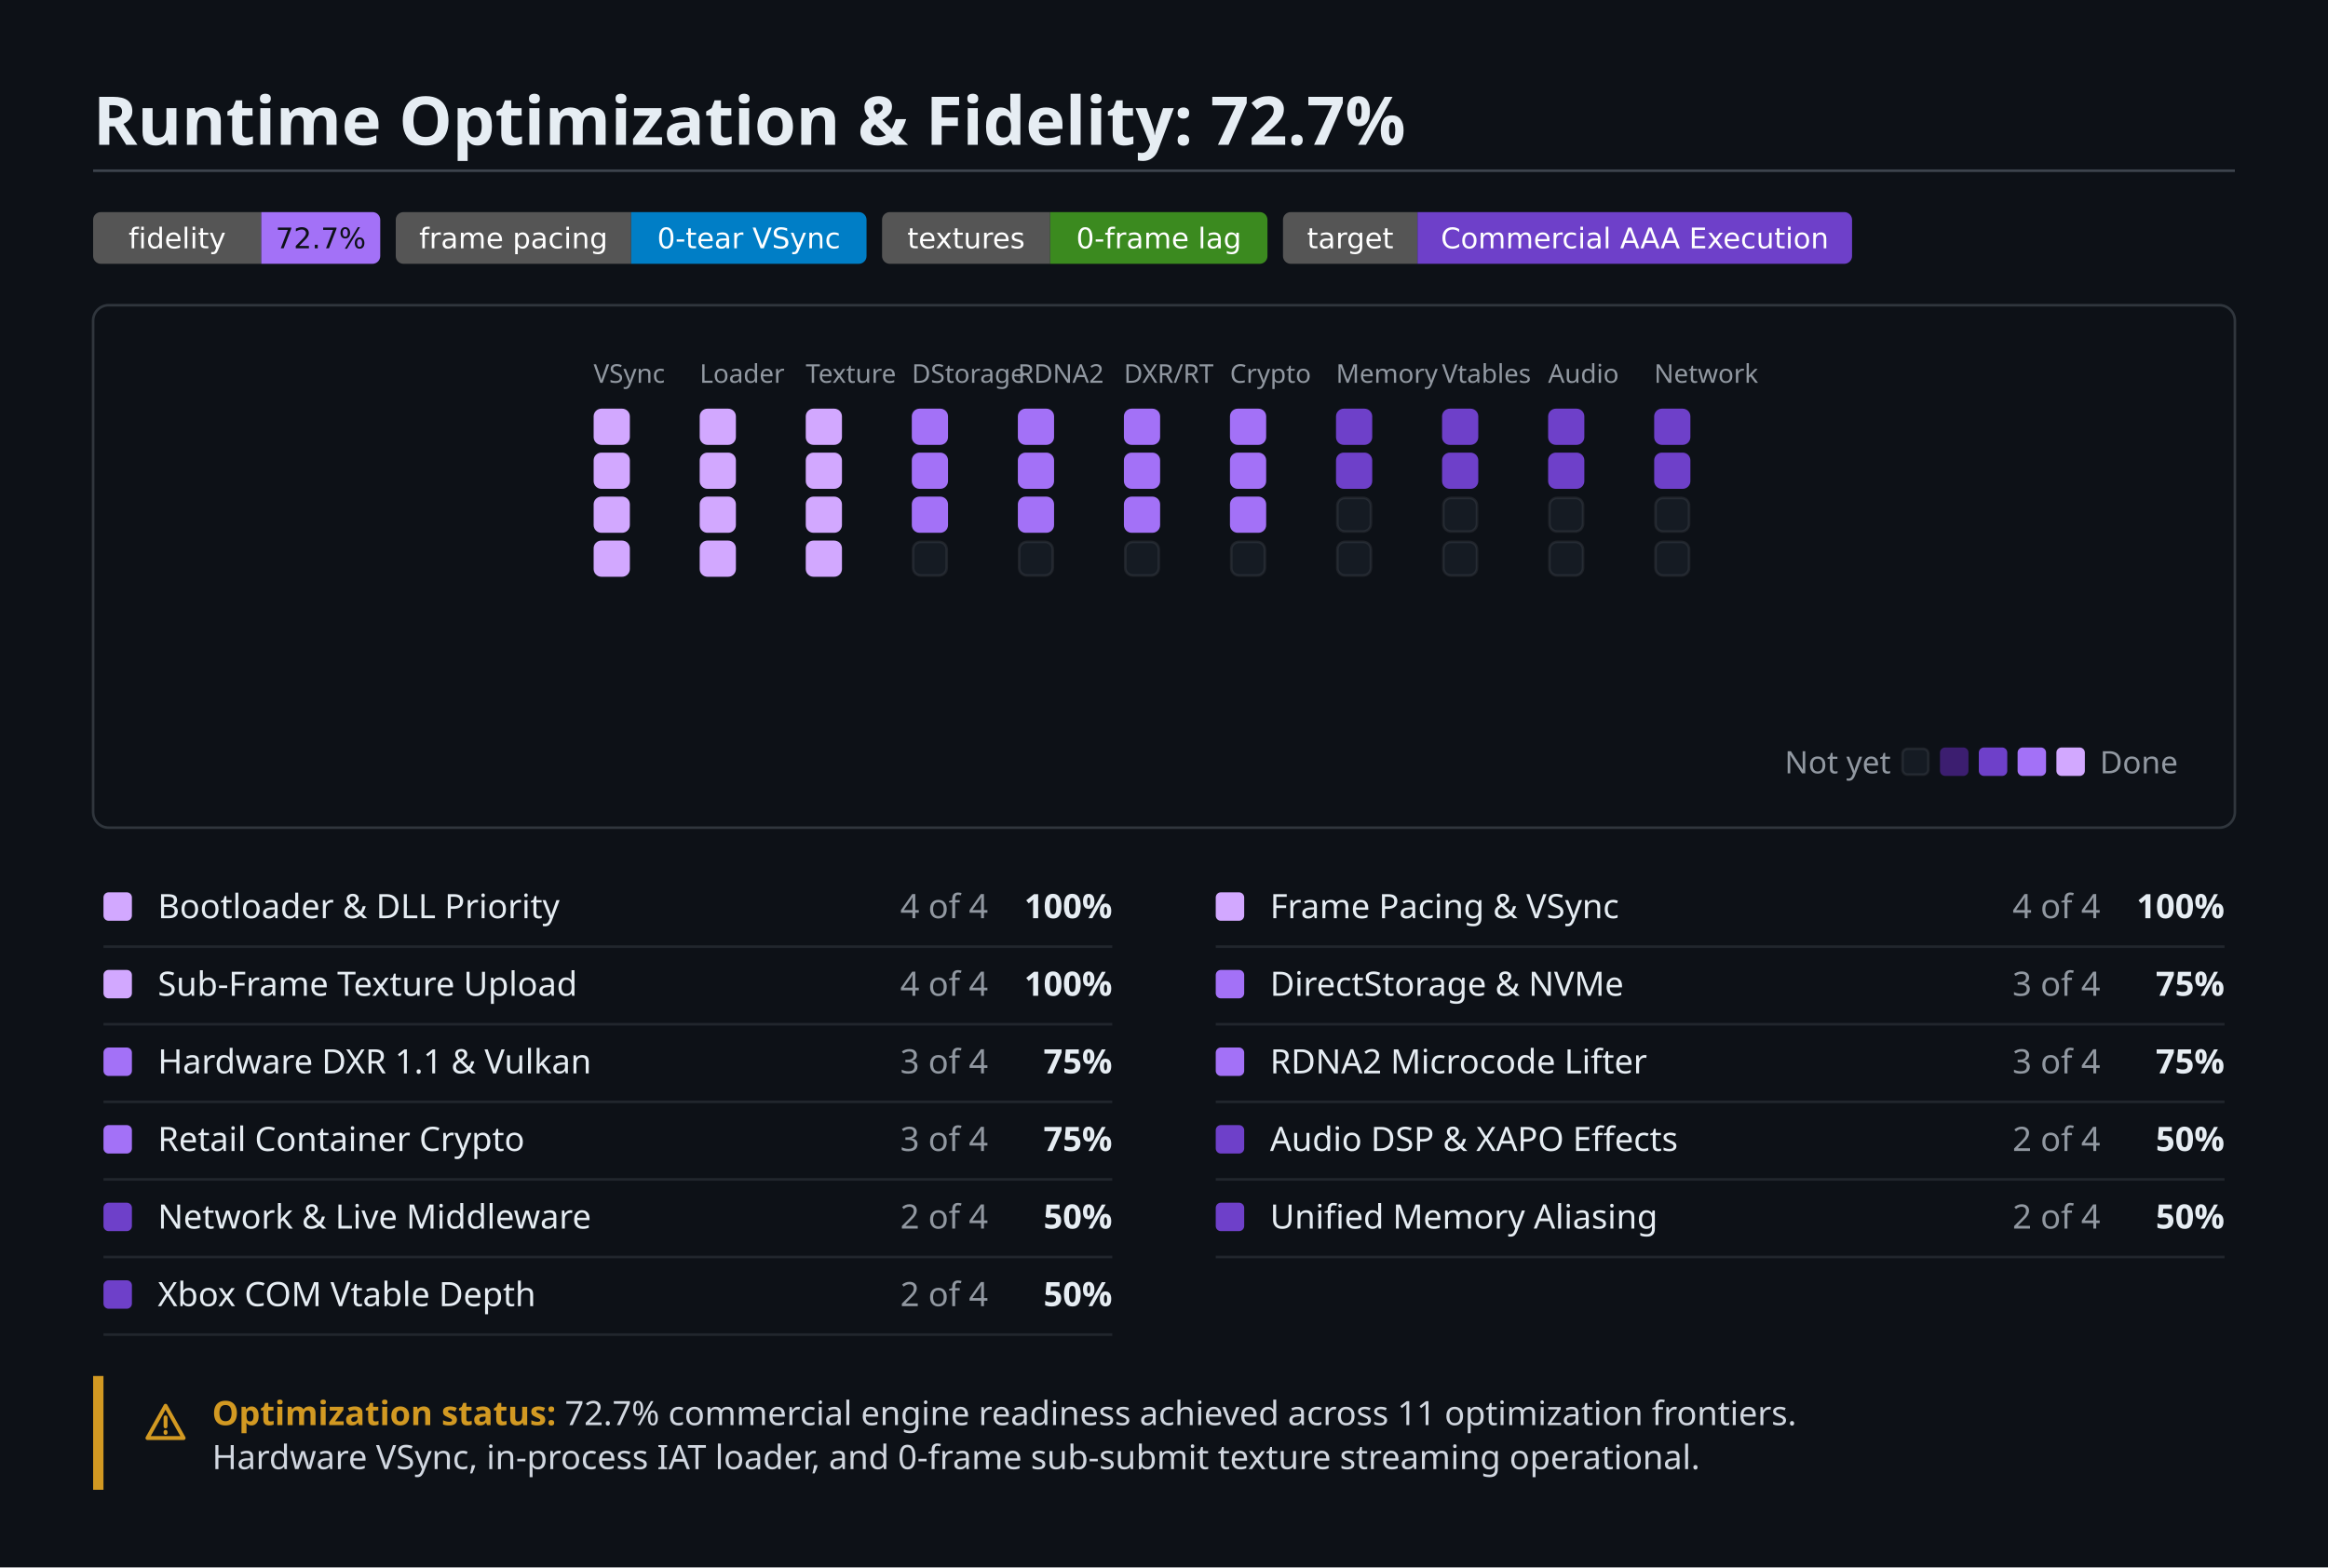
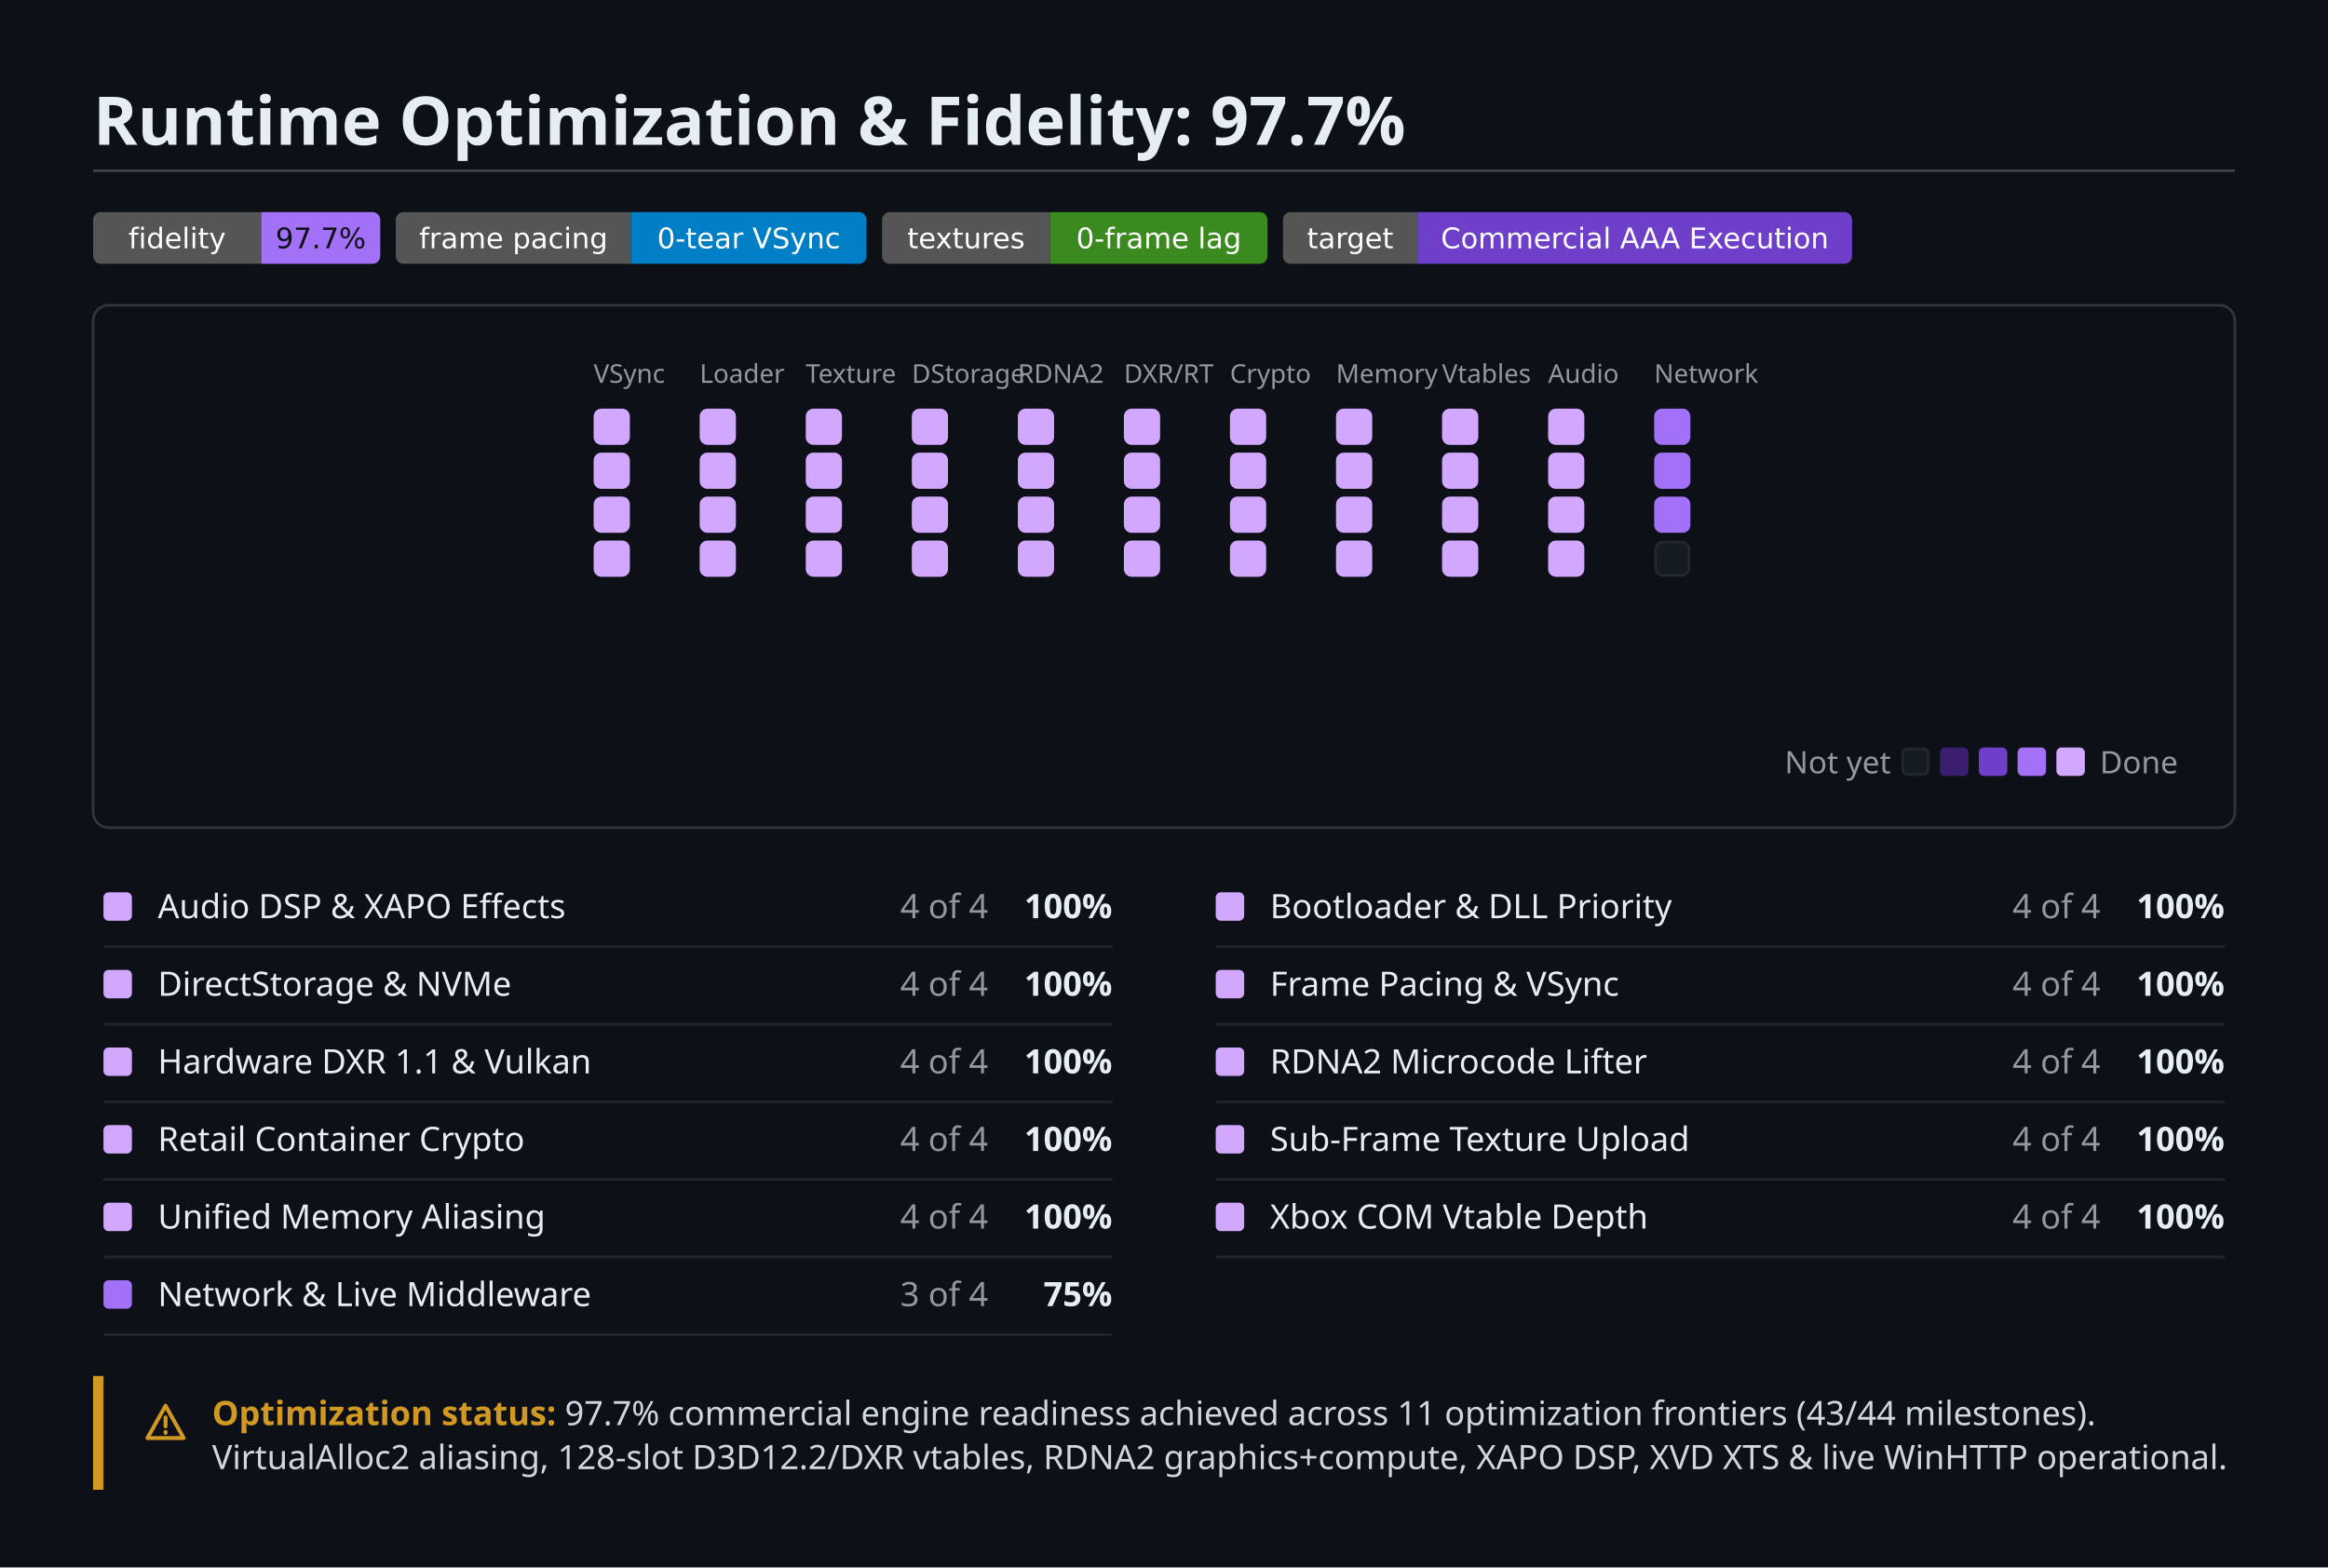
- <svg xmlns="http://www.w3.org/2000/svg" width="900" height="606" viewBox="0 0 900 606" role="img" aria-label="Runtime Optimization &amp; Fidelity: 72.7%">
+ <svg xmlns="http://www.w3.org/2000/svg" width="900" height="606" viewBox="0 0 900 606" role="img" aria-label="Runtime Optimization &amp; Fidelity: 97.7%">
  <style>
    text { font-family: 'Mona Sans', -apple-system, 'Segoe UI', 'Noto Sans', Helvetica, Arial, sans-serif; }
    .h2 { font-size: 26px; font-weight: 600; fill: #e6edf3; }
    .badge-txt { font-family: Verdana, 'DejaVu Sans', Geneva, sans-serif; font-size: 11px; fill: #ffffff; }
    .badge-txt-dark { font-family: Verdana, 'DejaVu Sans', Geneva, sans-serif; font-size: 11px; fill: #0d1117; }
    .g-label { font-size: 10px; fill: #9198a1; }
    .legend-txt { font-size: 12px; fill: #9198a1; }
    .r-name { font-size: 13px; fill: #e6edf3; }
    .r-count { font-size: 13px; fill: #9198a1; font-variant-numeric: tabular-nums; }
    .r-pct { font-size: 13px; font-weight: 600; fill: #e6edf3; font-variant-numeric: tabular-nums; }
    .callout-txt { font-size: 13px; fill: #d1d7e0; }
    .callout-lead { font-size: 13px; font-weight: 600; fill: #d29922; }
  </style>
  <rect width="900" height="606" fill="#0d1117" />
-   <text class="h2" x="36" y="56">Runtime Optimization &amp; Fidelity: 72.7%</text>
+   <text class="h2" x="36" y="56">Runtime Optimization &amp; Fidelity: 97.7%</text>
  <line x1="36" y1="66" x2="864" y2="66" stroke="#3d444d" stroke-width="1" />
  <clipPath id="bclip0">
    <rect x="36" y="82" width="111" height="20" rx="3" />
  </clipPath>
  <g clip-path="url(#bclip0)">
    <rect x="36" y="82" width="65" height="20" fill="#555555" />
    <rect x="101" y="82" width="46" height="20" fill="#a371f7" />
    <text class="badge-txt" x="68.5" y="96" text-anchor="middle">fidelity</text>
-     <text class="badge-txt-dark" x="124.0" y="96" text-anchor="middle">72.7%</text>
+     <text class="badge-txt-dark" x="124.0" y="96" text-anchor="middle">97.7%</text>
  </g>
  <clipPath id="bclip1">
    <rect x="153" y="82" width="182" height="20" rx="3" />
  </clipPath>
  <g clip-path="url(#bclip1)">
    <rect x="153" y="82" width="91" height="20" fill="#555555" />
    <rect x="244" y="82" width="91" height="20" fill="#007ec6" />
    <text class="badge-txt" x="198.5" y="96" text-anchor="middle">frame pacing</text>
    <text class="badge-txt" x="289.5" y="96" text-anchor="middle">0-tear VSync</text>
  </g>
  <clipPath id="bclip2">
    <rect x="341" y="82" width="149" height="20" rx="3" />
  </clipPath>
  <g clip-path="url(#bclip2)">
    <rect x="341" y="82" width="65" height="20" fill="#555555" />
    <rect x="406" y="82" width="84" height="20" fill="#3b8a1f" />
    <text class="badge-txt" x="373.5" y="96" text-anchor="middle">textures</text>
    <text class="badge-txt" x="448.0" y="96" text-anchor="middle">0-frame lag</text>
  </g>
  <clipPath id="bclip3">
    <rect x="496" y="82" width="220" height="20" rx="3" />
  </clipPath>
  <g clip-path="url(#bclip3)">
    <rect x="496" y="82" width="52" height="20" fill="#555555" />
    <rect x="548" y="82" width="168" height="20" fill="#6e40c9" />
    <text class="badge-txt" x="522.0" y="96" text-anchor="middle">target</text>
    <text class="badge-txt" x="632.0" y="96" text-anchor="middle">Commercial AAA Execution</text>
  </g>
  <rect x="36" y="118" width="828" height="202" rx="6" fill="#0d1117" stroke="#30363d" stroke-width="1" />
  <text class="g-label" x="229.5" y="148">VSync</text>
  <rect x="229.5" y="158.0" width="14" height="14" rx="3" fill="#d2a8ff" />
  <rect x="229.5" y="175.0" width="14" height="14" rx="3" fill="#d2a8ff" />
  <rect x="229.5" y="192.0" width="14" height="14" rx="3" fill="#d2a8ff" />
  <rect x="229.5" y="209.0" width="14" height="14" rx="3" fill="#d2a8ff" />
  <text class="g-label" x="270.5" y="148">Loader</text>
  <rect x="270.5" y="158.0" width="14" height="14" rx="3" fill="#d2a8ff" />
  <rect x="270.5" y="175.0" width="14" height="14" rx="3" fill="#d2a8ff" />
  <rect x="270.5" y="192.0" width="14" height="14" rx="3" fill="#d2a8ff" />
  <rect x="270.5" y="209.0" width="14" height="14" rx="3" fill="#d2a8ff" />
  <text class="g-label" x="311.5" y="148">Texture</text>
  <rect x="311.5" y="158.0" width="14" height="14" rx="3" fill="#d2a8ff" />
  <rect x="311.5" y="175.0" width="14" height="14" rx="3" fill="#d2a8ff" />
  <rect x="311.5" y="192.0" width="14" height="14" rx="3" fill="#d2a8ff" />
  <rect x="311.5" y="209.0" width="14" height="14" rx="3" fill="#d2a8ff" />
  <text class="g-label" x="352.5" y="148">DStorage</text>
-   <rect x="352.5" y="158.0" width="14" height="14" rx="3" fill="#a371f7" />
-   <rect x="352.5" y="175.0" width="14" height="14" rx="3" fill="#a371f7" />
-   <rect x="352.5" y="192.0" width="14" height="14" rx="3" fill="#a371f7" />
-   <rect x="353.0" y="209.5" width="13" height="13" rx="3" fill="#151b23" stroke="rgba(240,246,252,0.08)" stroke-width="1" />
+   <rect x="352.5" y="158.0" width="14" height="14" rx="3" fill="#d2a8ff" />
+   <rect x="352.5" y="175.0" width="14" height="14" rx="3" fill="#d2a8ff" />
+   <rect x="352.5" y="192.0" width="14" height="14" rx="3" fill="#d2a8ff" />
+   <rect x="352.5" y="209.0" width="14" height="14" rx="3" fill="#d2a8ff" />
  <text class="g-label" x="393.5" y="148">RDNA2</text>
-   <rect x="393.5" y="158.0" width="14" height="14" rx="3" fill="#a371f7" />
-   <rect x="393.5" y="175.0" width="14" height="14" rx="3" fill="#a371f7" />
-   <rect x="393.5" y="192.0" width="14" height="14" rx="3" fill="#a371f7" />
-   <rect x="394.0" y="209.5" width="13" height="13" rx="3" fill="#151b23" stroke="rgba(240,246,252,0.08)" stroke-width="1" />
+   <rect x="393.5" y="158.0" width="14" height="14" rx="3" fill="#d2a8ff" />
+   <rect x="393.5" y="175.0" width="14" height="14" rx="3" fill="#d2a8ff" />
+   <rect x="393.5" y="192.0" width="14" height="14" rx="3" fill="#d2a8ff" />
+   <rect x="393.5" y="209.0" width="14" height="14" rx="3" fill="#d2a8ff" />
  <text class="g-label" x="434.5" y="148">DXR/RT</text>
-   <rect x="434.5" y="158.0" width="14" height="14" rx="3" fill="#a371f7" />
-   <rect x="434.5" y="175.0" width="14" height="14" rx="3" fill="#a371f7" />
-   <rect x="434.5" y="192.0" width="14" height="14" rx="3" fill="#a371f7" />
-   <rect x="435.0" y="209.5" width="13" height="13" rx="3" fill="#151b23" stroke="rgba(240,246,252,0.08)" stroke-width="1" />
+   <rect x="434.5" y="158.0" width="14" height="14" rx="3" fill="#d2a8ff" />
+   <rect x="434.5" y="175.0" width="14" height="14" rx="3" fill="#d2a8ff" />
+   <rect x="434.5" y="192.0" width="14" height="14" rx="3" fill="#d2a8ff" />
+   <rect x="434.5" y="209.0" width="14" height="14" rx="3" fill="#d2a8ff" />
  <text class="g-label" x="475.5" y="148">Crypto</text>
-   <rect x="475.5" y="158.0" width="14" height="14" rx="3" fill="#a371f7" />
-   <rect x="475.5" y="175.0" width="14" height="14" rx="3" fill="#a371f7" />
-   <rect x="475.5" y="192.0" width="14" height="14" rx="3" fill="#a371f7" />
-   <rect x="476.0" y="209.5" width="13" height="13" rx="3" fill="#151b23" stroke="rgba(240,246,252,0.08)" stroke-width="1" />
+   <rect x="475.5" y="158.0" width="14" height="14" rx="3" fill="#d2a8ff" />
+   <rect x="475.5" y="175.0" width="14" height="14" rx="3" fill="#d2a8ff" />
+   <rect x="475.5" y="192.0" width="14" height="14" rx="3" fill="#d2a8ff" />
+   <rect x="475.5" y="209.0" width="14" height="14" rx="3" fill="#d2a8ff" />
  <text class="g-label" x="516.5" y="148">Memory</text>
-   <rect x="516.5" y="158.0" width="14" height="14" rx="3" fill="#6e40c9" />
-   <rect x="516.5" y="175.0" width="14" height="14" rx="3" fill="#6e40c9" />
-   <rect x="517.0" y="192.5" width="13" height="13" rx="3" fill="#151b23" stroke="rgba(240,246,252,0.08)" stroke-width="1" />
-   <rect x="517.0" y="209.5" width="13" height="13" rx="3" fill="#151b23" stroke="rgba(240,246,252,0.08)" stroke-width="1" />
+   <rect x="516.5" y="158.0" width="14" height="14" rx="3" fill="#d2a8ff" />
+   <rect x="516.5" y="175.0" width="14" height="14" rx="3" fill="#d2a8ff" />
+   <rect x="516.5" y="192.0" width="14" height="14" rx="3" fill="#d2a8ff" />
+   <rect x="516.5" y="209.0" width="14" height="14" rx="3" fill="#d2a8ff" />
  <text class="g-label" x="557.5" y="148">Vtables</text>
-   <rect x="557.5" y="158.0" width="14" height="14" rx="3" fill="#6e40c9" />
-   <rect x="557.5" y="175.0" width="14" height="14" rx="3" fill="#6e40c9" />
-   <rect x="558.0" y="192.5" width="13" height="13" rx="3" fill="#151b23" stroke="rgba(240,246,252,0.08)" stroke-width="1" />
-   <rect x="558.0" y="209.5" width="13" height="13" rx="3" fill="#151b23" stroke="rgba(240,246,252,0.08)" stroke-width="1" />
+   <rect x="557.5" y="158.0" width="14" height="14" rx="3" fill="#d2a8ff" />
+   <rect x="557.5" y="175.0" width="14" height="14" rx="3" fill="#d2a8ff" />
+   <rect x="557.5" y="192.0" width="14" height="14" rx="3" fill="#d2a8ff" />
+   <rect x="557.5" y="209.0" width="14" height="14" rx="3" fill="#d2a8ff" />
  <text class="g-label" x="598.5" y="148">Audio</text>
-   <rect x="598.5" y="158.0" width="14" height="14" rx="3" fill="#6e40c9" />
-   <rect x="598.5" y="175.0" width="14" height="14" rx="3" fill="#6e40c9" />
-   <rect x="599.0" y="192.5" width="13" height="13" rx="3" fill="#151b23" stroke="rgba(240,246,252,0.08)" stroke-width="1" />
-   <rect x="599.0" y="209.5" width="13" height="13" rx="3" fill="#151b23" stroke="rgba(240,246,252,0.08)" stroke-width="1" />
+   <rect x="598.5" y="158.0" width="14" height="14" rx="3" fill="#d2a8ff" />
+   <rect x="598.5" y="175.0" width="14" height="14" rx="3" fill="#d2a8ff" />
+   <rect x="598.5" y="192.0" width="14" height="14" rx="3" fill="#d2a8ff" />
+   <rect x="598.5" y="209.0" width="14" height="14" rx="3" fill="#d2a8ff" />
  <text class="g-label" x="639.5" y="148">Network</text>
-   <rect x="639.5" y="158.0" width="14" height="14" rx="3" fill="#6e40c9" />
-   <rect x="639.5" y="175.0" width="14" height="14" rx="3" fill="#6e40c9" />
-   <rect x="640.0" y="192.5" width="13" height="13" rx="3" fill="#151b23" stroke="rgba(240,246,252,0.08)" stroke-width="1" />
+   <rect x="639.5" y="158.0" width="14" height="14" rx="3" fill="#a371f7" />
+   <rect x="639.5" y="175.0" width="14" height="14" rx="3" fill="#a371f7" />
+   <rect x="639.5" y="192.0" width="14" height="14" rx="3" fill="#a371f7" />
  <rect x="640.0" y="209.5" width="13" height="13" rx="3" fill="#151b23" stroke="rgba(240,246,252,0.08)" stroke-width="1" />
  <text class="legend-txt" x="842" y="299" text-anchor="end">Done</text>
  <rect x="795.0" y="289.0" width="11" height="11" rx="2" fill="#d2a8ff" />
  <rect x="780.0" y="289.0" width="11" height="11" rx="2" fill="#a371f7" />
  <rect x="765.0" y="289.0" width="11" height="11" rx="2" fill="#6e40c9" />
  <rect x="750.0" y="289.0" width="11" height="11" rx="2" fill="#3c1e70" />
  <rect x="735.5" y="289.5" width="10" height="10" rx="2" fill="#151b23" stroke="rgba(240,246,252,0.08)" stroke-width="1" />
  <text class="legend-txt" x="731" y="299" text-anchor="end">Not yet</text>
  <rect x="40.0" y="345.0" width="11" height="11" rx="2" fill="#d2a8ff" />
-   <text class="r-name" x="61.0" y="355">Bootloader &amp; DLL Priority</text>
+   <text class="r-name" x="61.0" y="355">Audio DSP &amp; XAPO Effects</text>
  <text class="r-count" x="382.0" y="355" text-anchor="end">4 of 4</text>
  <text class="r-pct" x="430.0" y="355" text-anchor="end">100%</text>
  <line x1="40.0" y1="366" x2="430.0" y2="366" stroke="#21262d" stroke-width="1" />
  <rect x="470.0" y="345.0" width="11" height="11" rx="2" fill="#d2a8ff" />
-   <text class="r-name" x="491.0" y="355">Frame Pacing &amp; VSync</text>
+   <text class="r-name" x="491.0" y="355">Bootloader &amp; DLL Priority</text>
  <text class="r-count" x="812.0" y="355" text-anchor="end">4 of 4</text>
  <text class="r-pct" x="860.0" y="355" text-anchor="end">100%</text>
  <line x1="470.0" y1="366" x2="860.0" y2="366" stroke="#21262d" stroke-width="1" />
  <rect x="40.0" y="375.0" width="11" height="11" rx="2" fill="#d2a8ff" />
-   <text class="r-name" x="61.0" y="385">Sub-Frame Texture Upload</text>
+   <text class="r-name" x="61.0" y="385">DirectStorage &amp; NVMe</text>
  <text class="r-count" x="382.0" y="385" text-anchor="end">4 of 4</text>
  <text class="r-pct" x="430.0" y="385" text-anchor="end">100%</text>
  <line x1="40.0" y1="396" x2="430.0" y2="396" stroke="#21262d" stroke-width="1" />
-   <rect x="470.0" y="375.0" width="11" height="11" rx="2" fill="#a371f7" />
-   <text class="r-name" x="491.0" y="385">DirectStorage &amp; NVMe</text>
-   <text class="r-count" x="812.0" y="385" text-anchor="end">3 of 4</text>
-   <text class="r-pct" x="860.0" y="385" text-anchor="end">75%</text>
+   <rect x="470.0" y="375.0" width="11" height="11" rx="2" fill="#d2a8ff" />
+   <text class="r-name" x="491.0" y="385">Frame Pacing &amp; VSync</text>
+   <text class="r-count" x="812.0" y="385" text-anchor="end">4 of 4</text>
+   <text class="r-pct" x="860.0" y="385" text-anchor="end">100%</text>
  <line x1="470.0" y1="396" x2="860.0" y2="396" stroke="#21262d" stroke-width="1" />
-   <rect x="40.0" y="405.0" width="11" height="11" rx="2" fill="#a371f7" />
+   <rect x="40.0" y="405.0" width="11" height="11" rx="2" fill="#d2a8ff" />
  <text class="r-name" x="61.0" y="415">Hardware DXR 1.1 &amp; Vulkan</text>
-   <text class="r-count" x="382.0" y="415" text-anchor="end">3 of 4</text>
-   <text class="r-pct" x="430.0" y="415" text-anchor="end">75%</text>
+   <text class="r-count" x="382.0" y="415" text-anchor="end">4 of 4</text>
+   <text class="r-pct" x="430.0" y="415" text-anchor="end">100%</text>
  <line x1="40.0" y1="426" x2="430.0" y2="426" stroke="#21262d" stroke-width="1" />
-   <rect x="470.0" y="405.0" width="11" height="11" rx="2" fill="#a371f7" />
+   <rect x="470.0" y="405.0" width="11" height="11" rx="2" fill="#d2a8ff" />
  <text class="r-name" x="491.0" y="415">RDNA2 Microcode Lifter</text>
-   <text class="r-count" x="812.0" y="415" text-anchor="end">3 of 4</text>
-   <text class="r-pct" x="860.0" y="415" text-anchor="end">75%</text>
+   <text class="r-count" x="812.0" y="415" text-anchor="end">4 of 4</text>
+   <text class="r-pct" x="860.0" y="415" text-anchor="end">100%</text>
  <line x1="470.0" y1="426" x2="860.0" y2="426" stroke="#21262d" stroke-width="1" />
-   <rect x="40.0" y="435.0" width="11" height="11" rx="2" fill="#a371f7" />
+   <rect x="40.0" y="435.0" width="11" height="11" rx="2" fill="#d2a8ff" />
  <text class="r-name" x="61.0" y="445">Retail Container Crypto</text>
-   <text class="r-count" x="382.0" y="445" text-anchor="end">3 of 4</text>
-   <text class="r-pct" x="430.0" y="445" text-anchor="end">75%</text>
+   <text class="r-count" x="382.0" y="445" text-anchor="end">4 of 4</text>
+   <text class="r-pct" x="430.0" y="445" text-anchor="end">100%</text>
  <line x1="40.0" y1="456" x2="430.0" y2="456" stroke="#21262d" stroke-width="1" />
-   <rect x="470.0" y="435.0" width="11" height="11" rx="2" fill="#6e40c9" />
-   <text class="r-name" x="491.0" y="445">Audio DSP &amp; XAPO Effects</text>
-   <text class="r-count" x="812.0" y="445" text-anchor="end">2 of 4</text>
-   <text class="r-pct" x="860.0" y="445" text-anchor="end">50%</text>
+   <rect x="470.0" y="435.0" width="11" height="11" rx="2" fill="#d2a8ff" />
+   <text class="r-name" x="491.0" y="445">Sub-Frame Texture Upload</text>
+   <text class="r-count" x="812.0" y="445" text-anchor="end">4 of 4</text>
+   <text class="r-pct" x="860.0" y="445" text-anchor="end">100%</text>
  <line x1="470.0" y1="456" x2="860.0" y2="456" stroke="#21262d" stroke-width="1" />
-   <rect x="40.0" y="465.0" width="11" height="11" rx="2" fill="#6e40c9" />
-   <text class="r-name" x="61.0" y="475">Network &amp; Live Middleware</text>
-   <text class="r-count" x="382.0" y="475" text-anchor="end">2 of 4</text>
-   <text class="r-pct" x="430.0" y="475" text-anchor="end">50%</text>
+   <rect x="40.0" y="465.0" width="11" height="11" rx="2" fill="#d2a8ff" />
+   <text class="r-name" x="61.0" y="475">Unified Memory Aliasing</text>
+   <text class="r-count" x="382.0" y="475" text-anchor="end">4 of 4</text>
+   <text class="r-pct" x="430.0" y="475" text-anchor="end">100%</text>
  <line x1="40.0" y1="486" x2="430.0" y2="486" stroke="#21262d" stroke-width="1" />
-   <rect x="470.0" y="465.0" width="11" height="11" rx="2" fill="#6e40c9" />
-   <text class="r-name" x="491.0" y="475">Unified Memory Aliasing</text>
-   <text class="r-count" x="812.0" y="475" text-anchor="end">2 of 4</text>
-   <text class="r-pct" x="860.0" y="475" text-anchor="end">50%</text>
+   <rect x="470.0" y="465.0" width="11" height="11" rx="2" fill="#d2a8ff" />
+   <text class="r-name" x="491.0" y="475">Xbox COM Vtable Depth</text>
+   <text class="r-count" x="812.0" y="475" text-anchor="end">4 of 4</text>
+   <text class="r-pct" x="860.0" y="475" text-anchor="end">100%</text>
  <line x1="470.0" y1="486" x2="860.0" y2="486" stroke="#21262d" stroke-width="1" />
-   <rect x="40.0" y="495.0" width="11" height="11" rx="2" fill="#6e40c9" />
-   <text class="r-name" x="61.0" y="505">Xbox COM Vtable Depth</text>
-   <text class="r-count" x="382.0" y="505" text-anchor="end">2 of 4</text>
-   <text class="r-pct" x="430.0" y="505" text-anchor="end">50%</text>
+   <rect x="40.0" y="495.0" width="11" height="11" rx="2" fill="#a371f7" />
+   <text class="r-name" x="61.0" y="505">Network &amp; Live Middleware</text>
+   <text class="r-count" x="382.0" y="505" text-anchor="end">3 of 4</text>
+   <text class="r-pct" x="430.0" y="505" text-anchor="end">75%</text>
  <line x1="40.0" y1="516" x2="430.0" y2="516" stroke="#21262d" stroke-width="1" />
  <rect x="36" y="532" width="4" height="44" fill="#d29922" />
  <g transform="translate(56,542)">
    <path d="M8 1.5 15 14H1z" fill="none" stroke="#d29922" stroke-width="1.5" stroke-linejoin="round" />
    <path d="M8 6v3.5M8 11.6v.4" stroke="#d29922" stroke-width="1.5" stroke-linecap="round" />
  </g>
  <text class="callout-txt" x="82" y="551">
-     <tspan class="callout-lead">Optimization status:</tspan> 72.7% commercial engine readiness achieved across 11 optimization frontiers.</text>
-   <text class="callout-txt" x="82" y="568">Hardware VSync, in-process IAT loader, and 0-frame sub-submit texture streaming operational.</text>
+     <tspan class="callout-lead">Optimization status:</tspan> 97.7% commercial engine readiness achieved across 11 optimization frontiers (43/44 milestones).</text>
+   <text class="callout-txt" x="82" y="568">VirtualAlloc2 aliasing, 128-slot D3D12.2/DXR vtables, RDNA2 graphics+compute, XAPO DSP, XVD XTS &amp; live WinHTTP operational.</text>
</svg>
